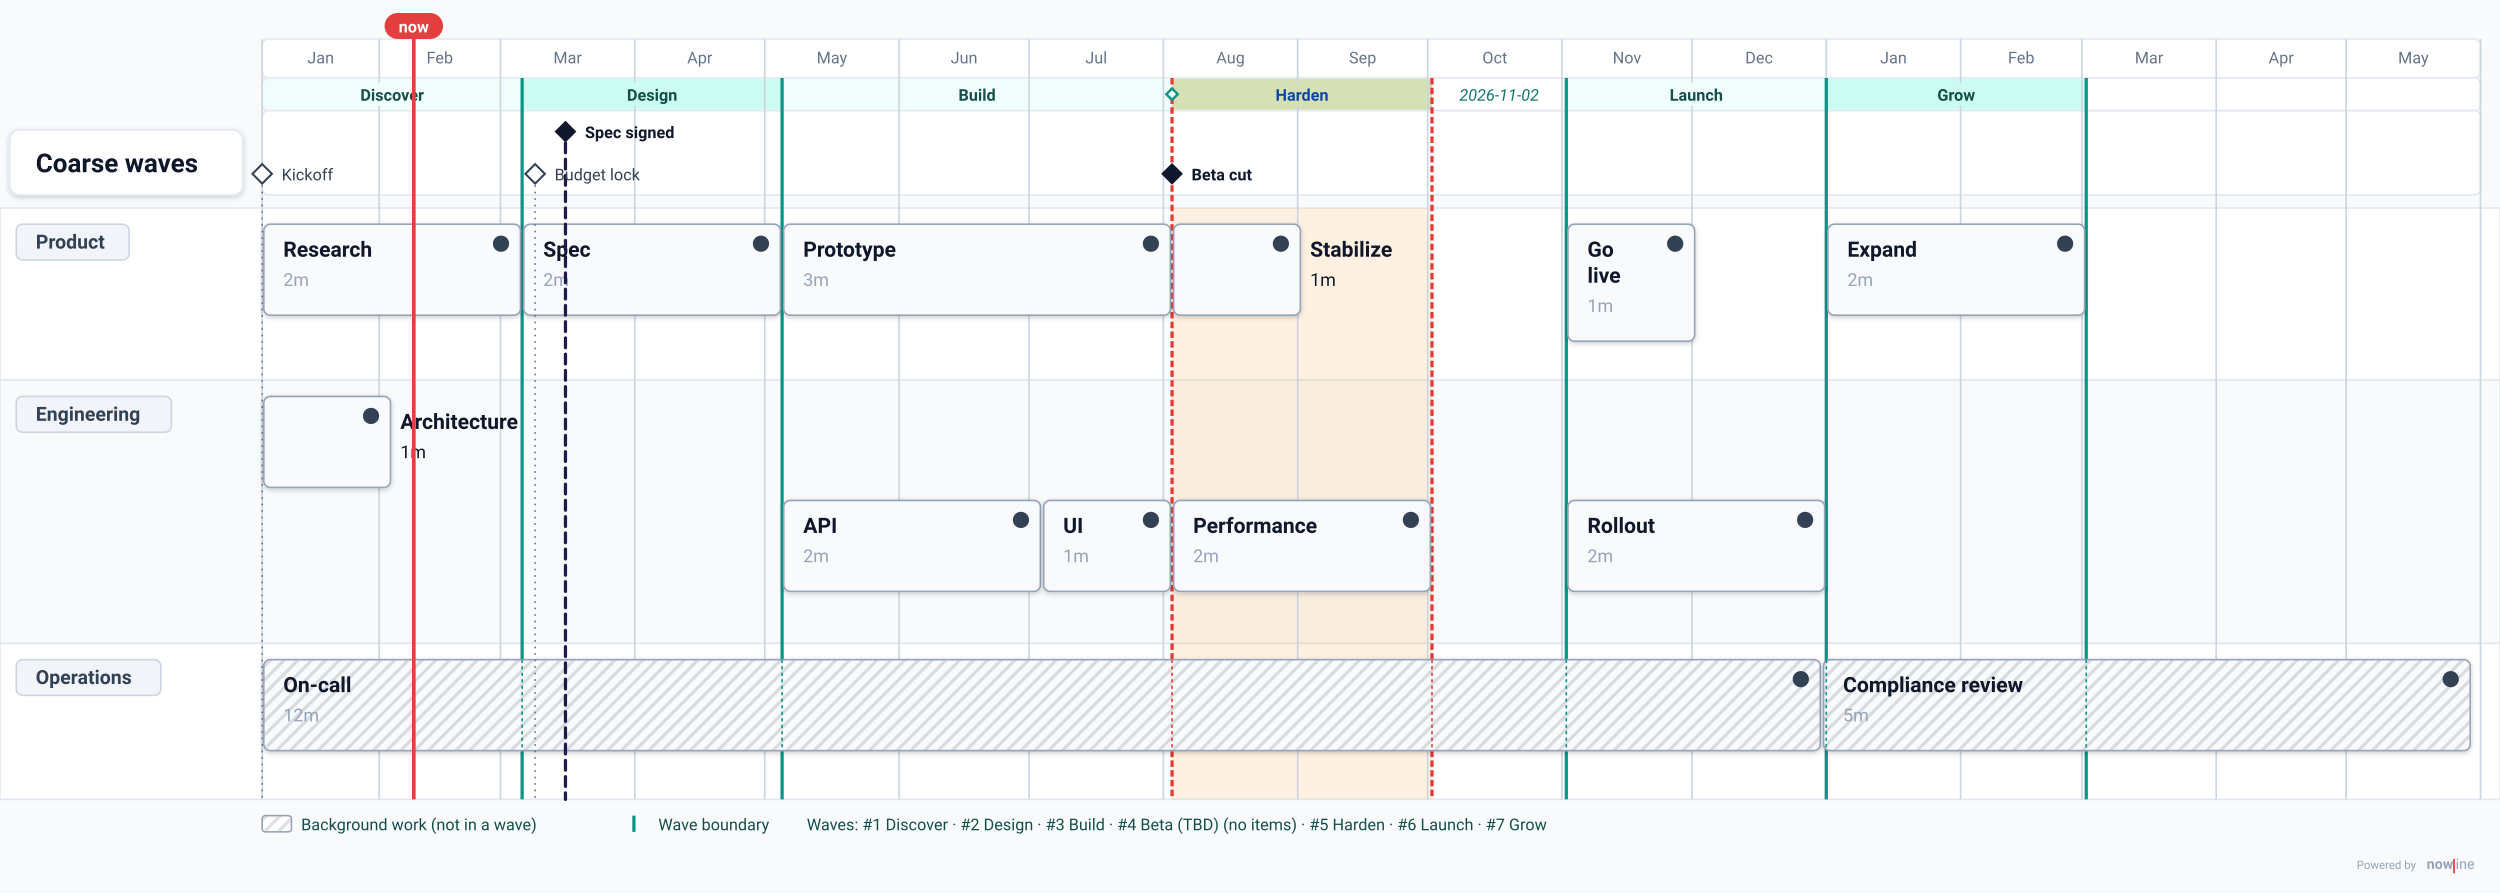
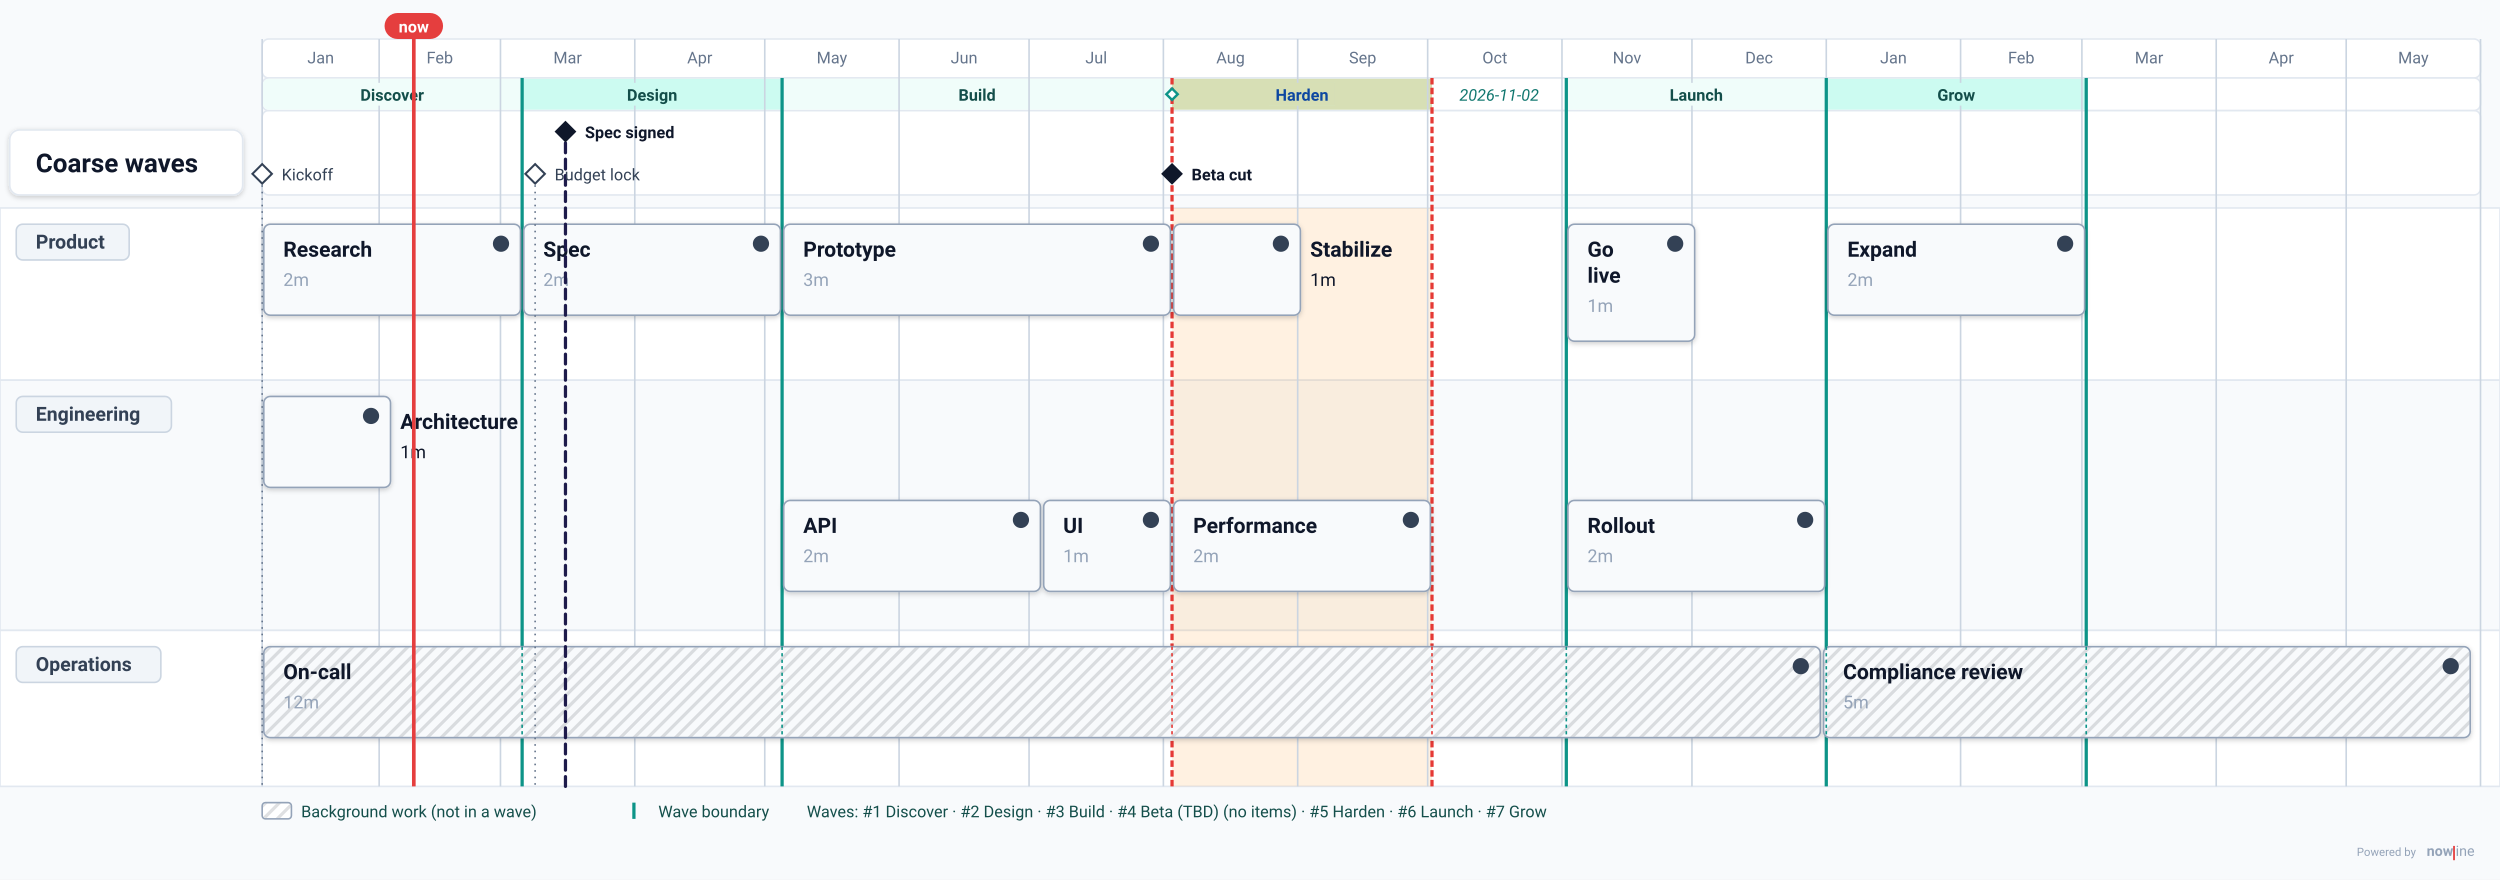
- <svg xmlns="http://www.w3.org/2000/svg" data-generator="nowline" data-theme="light" height="549.44" viewBox="0 0 1538.69 549.44" width="1538.69">
+ <svg xmlns="http://www.w3.org/2000/svg" data-generator="nowline" data-theme="light" height="541.44" viewBox="0 0 1538.69 541.44" width="1538.69">
  <defs>
    <filter height="200%" id="nl-0-root-shadow-subtle" width="200%" x="-50%" y="-50%">
      <feGaussianBlur in="SourceAlpha" stdDeviation="1.5" />
      <feOffset dx="0" dy="1" result="offsetblur" />
      <feComponentTransfer>
        <feFuncA type="linear" slope="0.2" />
      </feComponentTransfer>
      <feMerge>
        <feMergeNode />
        <feMergeNode in="SourceGraphic" />
      </feMerge>
    </filter>
    <filter height="200%" id="nl-0-root-shadow-soft" width="200%" x="-50%" y="-50%">
      <feGaussianBlur in="SourceAlpha" stdDeviation="5" />
      <feOffset dx="0" dy="3" result="offsetblur" />
      <feComponentTransfer>
        <feFuncA type="linear" slope="0.3" />
      </feComponentTransfer>
      <feMerge>
        <feMergeNode />
        <feMergeNode in="SourceGraphic" />
      </feMerge>
    </filter>
    <filter height="200%" id="nl-0-root-shadow-hard" width="200%" x="-50%" y="-50%">
      <feGaussianBlur in="SourceAlpha" stdDeviation="0" />
      <feOffset dx="2" dy="2" result="offsetblur" />
      <feComponentTransfer>
        <feFuncA type="linear" slope="0.45" />
      </feComponentTransfer>
      <feMerge>
        <feMergeNode />
        <feMergeNode in="SourceGraphic" />
      </feMerge>
    </filter>
    <marker id="nl-0-root-arrow" viewBox="0 0 10 10" refX="9" refY="5" markerWidth="7" markerHeight="7" orient="auto">
      <path d="M 0 0 L 10 5 L 0 10 z" fill="#475569" />
    </marker>
    <marker id="nl-0-root-arrow-light" viewBox="0 0 10 10" refX="9" refY="5" markerWidth="7" markerHeight="7" orient="auto">
      <path d="M 0 0 L 10 5 L 0 10 z" fill="#94a3b8" />
    </marker>
    <marker id="nl-0-root-arrow-dark" viewBox="0 0 10 10" refX="9" refY="5" markerWidth="7" markerHeight="7" orient="auto">
      <path d="M 0 0 L 10 5 L 0 10 z" fill="#0f172a" />
    </marker>
    <pattern height="6" id="nl-0-root-wave-hatch-dark" patternTransform="rotate(45)" patternUnits="userSpaceOnUse" width="6">
      <line opacity="0.13" stroke="#0f172a" stroke-width="2" x1="3" x2="3" y1="0" y2="6" />
    </pattern>
  </defs>
-   <rect fill="#f8fafc" height="549.44" width="1538.69" x="0" y="0" />
+   <rect fill="#f8fafc" height="541.44" width="1538.69" x="0" y="0" />
  <g data-layer="timeline">
    <rect fill="#ffffff" height="24" rx="4" ry="4" stroke="#e2e8f0" stroke-width="1" width="1365.33" x="161.36" y="24" />
    <rect fill="#ffffff" height="52" rx="4" ry="4" stroke="#e2e8f0" stroke-width="1" width="1365.33" x="161.36" y="68" />
    <text fill="#64748b" font-family="system-ui, -apple-system, &quot;Segoe UI&quot;, Roboto, sans-serif" font-size="10" text-anchor="middle" x="197.36" y="39">Jan</text>
    <text fill="#64748b" font-family="system-ui, -apple-system, &quot;Segoe UI&quot;, Roboto, sans-serif" font-size="10" text-anchor="middle" x="270.69" y="39">Feb</text>
    <text fill="#64748b" font-family="system-ui, -apple-system, &quot;Segoe UI&quot;, Roboto, sans-serif" font-size="10" text-anchor="middle" x="349.36" y="39">Mar</text>
    <text fill="#64748b" font-family="system-ui, -apple-system, &quot;Segoe UI&quot;, Roboto, sans-serif" font-size="10" text-anchor="middle" x="430.69" y="39">Apr</text>
    <text fill="#64748b" font-family="system-ui, -apple-system, &quot;Segoe UI&quot;, Roboto, sans-serif" font-size="10" text-anchor="middle" x="512.03" y="39">May</text>
    <text fill="#64748b" font-family="system-ui, -apple-system, &quot;Segoe UI&quot;, Roboto, sans-serif" font-size="10" text-anchor="middle" x="593.36" y="39">Jun</text>
    <text fill="#64748b" font-family="system-ui, -apple-system, &quot;Segoe UI&quot;, Roboto, sans-serif" font-size="10" text-anchor="middle" x="674.69" y="39">Jul</text>
    <text fill="#64748b" font-family="system-ui, -apple-system, &quot;Segoe UI&quot;, Roboto, sans-serif" font-size="10" text-anchor="middle" x="757.36" y="39">Aug</text>
    <text fill="#64748b" font-family="system-ui, -apple-system, &quot;Segoe UI&quot;, Roboto, sans-serif" font-size="10" text-anchor="middle" x="838.69" y="39">Sep</text>
    <text fill="#64748b" font-family="system-ui, -apple-system, &quot;Segoe UI&quot;, Roboto, sans-serif" font-size="10" text-anchor="middle" x="920.03" y="39">Oct</text>
    <text fill="#64748b" font-family="system-ui, -apple-system, &quot;Segoe UI&quot;, Roboto, sans-serif" font-size="10" text-anchor="middle" x="1001.36" y="39">Nov</text>
    <text fill="#64748b" font-family="system-ui, -apple-system, &quot;Segoe UI&quot;, Roboto, sans-serif" font-size="10" text-anchor="middle" x="1082.69" y="39">Dec</text>
    <text fill="#64748b" font-family="system-ui, -apple-system, &quot;Segoe UI&quot;, Roboto, sans-serif" font-size="10" text-anchor="middle" x="1165.36" y="39">Jan</text>
    <text fill="#64748b" font-family="system-ui, -apple-system, &quot;Segoe UI&quot;, Roboto, sans-serif" font-size="10" text-anchor="middle" x="1244.03" y="39">Feb</text>
    <text fill="#64748b" font-family="system-ui, -apple-system, &quot;Segoe UI&quot;, Roboto, sans-serif" font-size="10" text-anchor="middle" x="1322.69" y="39">Mar</text>
    <text fill="#64748b" font-family="system-ui, -apple-system, &quot;Segoe UI&quot;, Roboto, sans-serif" font-size="10" text-anchor="middle" x="1404.03" y="39">Apr</text>
    <text fill="#64748b" font-family="system-ui, -apple-system, &quot;Segoe UI&quot;, Roboto, sans-serif" font-size="10" text-anchor="middle" x="1485.36" y="39">May</text>
  </g>
  <g data-layer="wave-strip">
    <rect fill="#ffffff" height="20" rx="4" ry="4" stroke="#e2e8f0" stroke-width="1" width="1365.33" x="161.36" y="48" />
    <g data-id="discover">
      <path d="M165.36 48.5 H321.36 V67.5 H165.36 A3.5 3.5 0 0 1 161.86 64 V52 A3.5 3.5 0 0 1 165.36 48.5 Z" fill="#f0fdfa" />
    </g>
    <g data-id="design">
      <rect fill="#ccfbf1" height="19" width="160" x="321.36" y="48.5" />
    </g>
    <g data-id="build">
      <rect fill="#f0fdfa" height="19" width="240" x="481.36" y="48.5" />
    </g>
    <g data-id="harden">
      <rect fill="#ccfbf1" height="19" width="160" x="721.36" y="48.5" />
      <rect fill="#fb8c00" fill-opacity="0.25" height="19" width="160" x="721.36" y="48.5" />
    </g>
    <g data-id="launch">
      <rect fill="#f0fdfa" height="19" width="160" x="964.03" y="48.5" />
    </g>
    <g data-id="grow">
      <rect fill="#ccfbf1" height="19" width="160" x="1124.03" y="48.5" />
    </g>
  </g>
  <g data-id="product" data-layer="swimlane-bg">
    <rect fill="#ffffff" height="106" stroke="#e2e8f0" stroke-width="1" width="1538.69" x="0" y="128" />
  </g>
  <g data-id="eng" data-layer="swimlane-bg">
-     <rect fill="#f8fafc" height="162" stroke="#e2e8f0" stroke-width="1" width="1538.69" x="0" y="234" />
+     <rect fill="#f8fafc" height="154" stroke="#e2e8f0" stroke-width="1" width="1538.69" x="0" y="234" />
  </g>
  <g data-id="ops" data-layer="swimlane-bg">
-     <rect fill="#ffffff" height="96" stroke="#e2e8f0" stroke-width="1" width="1538.69" x="0" y="396" />
+     <rect fill="#ffffff" height="96" stroke="#e2e8f0" stroke-width="1" width="1538.69" x="0" y="388" />
  </g>
  <g data-layer="wave-bg">
-     <rect fill="#fb8c00" fill-opacity="0.12" height="364" width="160" x="721.36" y="128" />
+     <rect fill="#fb8c00" fill-opacity="0.12" height="356" width="160" x="721.36" y="128" />
  </g>
  <g data-layer="grid">
-     <line stroke="#cbd5e1" stroke-width="1" x1="161.36" x2="161.36" y1="24" y2="492" />
-     <line stroke="#cbd5e1" stroke-width="1" x1="233.36" x2="233.36" y1="24" y2="492" />
-     <line stroke="#cbd5e1" stroke-width="1" x1="308.03" x2="308.03" y1="24" y2="492" />
-     <line stroke="#cbd5e1" stroke-width="1" x1="390.69" x2="390.69" y1="24" y2="492" />
-     <line stroke="#cbd5e1" stroke-width="1" x1="470.69" x2="470.69" y1="24" y2="492" />
-     <line stroke="#cbd5e1" stroke-width="1" x1="553.36" x2="553.36" y1="24" y2="492" />
-     <line stroke="#cbd5e1" stroke-width="1" x1="633.36" x2="633.36" y1="24" y2="492" />
-     <line stroke="#cbd5e1" stroke-width="1" x1="716.03" x2="716.03" y1="24" y2="492" />
-     <line stroke="#cbd5e1" stroke-width="1" x1="798.69" x2="798.69" y1="24" y2="492" />
-     <line stroke="#cbd5e1" stroke-width="1" x1="878.69" x2="878.69" y1="24" y2="492" />
-     <line stroke="#cbd5e1" stroke-width="1" x1="961.36" x2="961.36" y1="24" y2="492" />
-     <line stroke="#cbd5e1" stroke-width="1" x1="1041.36" x2="1041.36" y1="24" y2="492" />
-     <line stroke="#cbd5e1" stroke-width="1" x1="1124.03" x2="1124.03" y1="24" y2="492" />
-     <line stroke="#cbd5e1" stroke-width="1" x1="1206.69" x2="1206.69" y1="24" y2="492" />
-     <line stroke="#cbd5e1" stroke-width="1" x1="1281.36" x2="1281.36" y1="24" y2="492" />
-     <line stroke="#cbd5e1" stroke-width="1" x1="1364.03" x2="1364.03" y1="24" y2="492" />
-     <line stroke="#cbd5e1" stroke-width="1" x1="1444.03" x2="1444.03" y1="24" y2="492" />
-     <line stroke="#cbd5e1" stroke-width="1" x1="1526.69" x2="1526.69" y1="24" y2="492" />
+     <line stroke="#cbd5e1" stroke-width="1" x1="161.36" x2="161.36" y1="24" y2="484" />
+     <line stroke="#cbd5e1" stroke-width="1" x1="233.36" x2="233.36" y1="24" y2="484" />
+     <line stroke="#cbd5e1" stroke-width="1" x1="308.03" x2="308.03" y1="24" y2="484" />
+     <line stroke="#cbd5e1" stroke-width="1" x1="390.69" x2="390.69" y1="24" y2="484" />
+     <line stroke="#cbd5e1" stroke-width="1" x1="470.69" x2="470.69" y1="24" y2="484" />
+     <line stroke="#cbd5e1" stroke-width="1" x1="553.36" x2="553.36" y1="24" y2="484" />
+     <line stroke="#cbd5e1" stroke-width="1" x1="633.36" x2="633.36" y1="24" y2="484" />
+     <line stroke="#cbd5e1" stroke-width="1" x1="716.03" x2="716.03" y1="24" y2="484" />
+     <line stroke="#cbd5e1" stroke-width="1" x1="798.69" x2="798.69" y1="24" y2="484" />
+     <line stroke="#cbd5e1" stroke-width="1" x1="878.69" x2="878.69" y1="24" y2="484" />
+     <line stroke="#cbd5e1" stroke-width="1" x1="961.36" x2="961.36" y1="24" y2="484" />
+     <line stroke="#cbd5e1" stroke-width="1" x1="1041.36" x2="1041.36" y1="24" y2="484" />
+     <line stroke="#cbd5e1" stroke-width="1" x1="1124.03" x2="1124.03" y1="24" y2="484" />
+     <line stroke="#cbd5e1" stroke-width="1" x1="1206.69" x2="1206.69" y1="24" y2="484" />
+     <line stroke="#cbd5e1" stroke-width="1" x1="1281.36" x2="1281.36" y1="24" y2="484" />
+     <line stroke="#cbd5e1" stroke-width="1" x1="1364.03" x2="1364.03" y1="24" y2="484" />
+     <line stroke="#cbd5e1" stroke-width="1" x1="1444.03" x2="1444.03" y1="24" y2="484" />
+     <line stroke="#cbd5e1" stroke-width="1" x1="1526.69" x2="1526.69" y1="24" y2="484" />
  </g>
  <g data-layer="wave-boundary">
-     <line stroke="#0d9488" stroke-width="2" x1="321.36" x2="321.36" y1="48" y2="492" />
-     <line stroke="#0d9488" stroke-width="2" x1="481.36" x2="481.36" y1="48" y2="492" />
-     <line stroke="#e53935" stroke-dasharray="4 2" stroke-width="2" x1="721.36" x2="721.36" y1="48" y2="492" />
-     <line stroke="#e53935" stroke-dasharray="4 2" stroke-width="2" x1="881.36" x2="881.36" y1="48" y2="492" />
-     <line stroke="#0d9488" stroke-width="2" x1="964.03" x2="964.03" y1="48" y2="492" />
-     <line stroke="#0d9488" stroke-width="2" x1="1124.03" x2="1124.03" y1="48" y2="492" />
-     <line stroke="#0d9488" stroke-width="2" x1="1284.03" x2="1284.03" y1="48" y2="492" />
+     <line stroke="#0d9488" stroke-width="2" x1="321.36" x2="321.36" y1="48" y2="484" />
+     <line stroke="#0d9488" stroke-width="2" x1="481.36" x2="481.36" y1="48" y2="484" />
+     <line stroke="#e53935" stroke-dasharray="4 2" stroke-width="2" x1="721.36" x2="721.36" y1="48" y2="484" />
+     <line stroke="#e53935" stroke-dasharray="4 2" stroke-width="2" x1="881.36" x2="881.36" y1="48" y2="484" />
+     <line stroke="#0d9488" stroke-width="2" x1="964.03" x2="964.03" y1="48" y2="484" />
+     <line stroke="#0d9488" stroke-width="2" x1="1124.03" x2="1124.03" y1="48" y2="484" />
+     <line stroke="#0d9488" stroke-width="2" x1="1284.03" x2="1284.03" y1="48" y2="484" />
  </g>
  <g data-layer="wave-labels">
    <rect fill="#f0fdfa" height="14" width="52.72" x="215" y="51" />
    <text fill="#134e4a" font-family="system-ui, -apple-system, &quot;Segoe UI&quot;, Roboto, sans-serif" font-size="10" font-weight="600" text-anchor="middle" x="241.36" y="62">Discover</text>
    <rect fill="#ccfbf1" height="14" width="40.54" x="381.09" y="51" />
    <text fill="#134e4a" font-family="system-ui, -apple-system, &quot;Segoe UI&quot;, Roboto, sans-serif" font-size="10" font-weight="600" text-anchor="middle" x="401.36" y="62">Design</text>
    <rect fill="#f0fdfa" height="14" width="34.45" x="584.14" y="51" />
    <text fill="#134e4a" font-family="system-ui, -apple-system, &quot;Segoe UI&quot;, Roboto, sans-serif" font-size="10" font-weight="600" text-anchor="middle" x="601.36" y="62">Build</text>
    <path d="M721.36 54.5 L724.86 58 L721.36 61.5 L717.86 58 Z" fill="#ffffff" stroke="#0d9488" stroke-width="1.5" />
    <rect fill="#ccfbf1" height="14" width="40.54" x="781.09" y="51" />
    <rect fill="#fb8c00" fill-opacity="0.25" height="14" width="40.54" x="781.09" y="51" />
    <text fill="#0d47a1" font-family="system-ui, -apple-system, &quot;Segoe UI&quot;, Roboto, sans-serif" font-size="10" font-weight="600" text-anchor="middle" x="801.36" y="62">Harden</text>
    <rect fill="#ffffff" height="14" width="62" x="891.69" y="51" />
    <text fill="#0f766e" font-family="system-ui, -apple-system, &quot;Segoe UI&quot;, Roboto, sans-serif" font-size="10" font-style="italic" text-anchor="middle" x="922.69" y="62">2026-11-02</text>
    <rect fill="#f0fdfa" height="14" width="40.54" x="1023.76" y="51" />
    <text fill="#134e4a" font-family="system-ui, -apple-system, &quot;Segoe UI&quot;, Roboto, sans-serif" font-size="10" font-weight="600" text-anchor="middle" x="1044.03" y="62">Launch</text>
    <rect fill="#ccfbf1" height="14" width="28.36" x="1189.85" y="51" />
    <text fill="#134e4a" font-family="system-ui, -apple-system, &quot;Segoe UI&quot;, Roboto, sans-serif" font-size="10" font-weight="600" text-anchor="middle" x="1204.03" y="62">Grow</text>
  </g>
  <g data-id="product" data-layer="swimlane">
    <rect fill="#f1f5f9" height="22" rx="4" ry="4" stroke="#cbd5e1" stroke-width="1" width="69.5" x="10" y="138" />
    <text fill="#334155" font-family="system-ui, -apple-system, &quot;Segoe UI&quot;, Roboto, sans-serif" font-size="12" font-weight="600" x="22" y="153">Product</text>
    <g data-id="research" data-layer="item">
      <rect fill="#f8fafc" filter="url(#nl-0-root-shadow-subtle)" height="56" rx="4" ry="4" stroke="#94a3b8" stroke-width="1" width="158" x="162.36" y="138" />
      <circle cx="308.36" cy="150" fill="#334155" r="5" />
      <text fill="#0f172a" font-family="system-ui, -apple-system, &quot;Segoe UI&quot;, Roboto, sans-serif" font-size="13" font-weight="600" x="174.36" y="158">Research</text>
      <text fill="#94a3b8" font-family="system-ui, -apple-system, &quot;Segoe UI&quot;, Roboto, sans-serif" font-size="11" x="174.36" y="176">2m</text>
    </g>
    <g data-id="spec" data-layer="item">
      <rect fill="#f8fafc" filter="url(#nl-0-root-shadow-subtle)" height="56" rx="4" ry="4" stroke="#94a3b8" stroke-width="1" width="158" x="322.36" y="138" />
      <circle cx="468.36" cy="150" fill="#334155" r="5" />
      <text fill="#0f172a" font-family="system-ui, -apple-system, &quot;Segoe UI&quot;, Roboto, sans-serif" font-size="13" font-weight="600" x="334.36" y="158">Spec</text>
      <text fill="#94a3b8" font-family="system-ui, -apple-system, &quot;Segoe UI&quot;, Roboto, sans-serif" font-size="11" x="334.36" y="176">2m</text>
    </g>
    <g data-id="prototype" data-layer="item">
      <rect fill="#f8fafc" filter="url(#nl-0-root-shadow-subtle)" height="56" rx="4" ry="4" stroke="#94a3b8" stroke-width="1" width="238" x="482.36" y="138" />
      <circle cx="708.36" cy="150" fill="#334155" r="5" />
      <text fill="#0f172a" font-family="system-ui, -apple-system, &quot;Segoe UI&quot;, Roboto, sans-serif" font-size="13" font-weight="600" x="494.36" y="158">Prototype</text>
      <text fill="#94a3b8" font-family="system-ui, -apple-system, &quot;Segoe UI&quot;, Roboto, sans-serif" font-size="11" x="494.36" y="176">3m</text>
    </g>
    <g data-id="stabilize" data-layer="item">
      <rect fill="#f8fafc" filter="url(#nl-0-root-shadow-subtle)" height="56" rx="4" ry="4" stroke="#94a3b8" stroke-width="1" width="78" x="722.36" y="138" />
      <circle cx="788.36" cy="150" fill="#334155" r="5" />
      <text fill="#0f172a" font-family="system-ui, -apple-system, &quot;Segoe UI&quot;, Roboto, sans-serif" font-size="13" font-weight="600" x="806.36" y="158">Stabilize</text>
      <text fill="#0f172a" font-family="system-ui, -apple-system, &quot;Segoe UI&quot;, Roboto, sans-serif" font-size="11" x="806.36" y="176">1m</text>
    </g>
    <g data-id="go-live" data-layer="item">
      <rect fill="#f8fafc" filter="url(#nl-0-root-shadow-subtle)" height="72" rx="4" ry="4" stroke="#94a3b8" stroke-width="1" width="78" x="965.03" y="138" />
      <circle cx="1031.03" cy="150" fill="#334155" r="5" />
      <text fill="#0f172a" font-family="system-ui, -apple-system, &quot;Segoe UI&quot;, Roboto, sans-serif" font-size="13" font-weight="600" x="977.03" y="158">Go</text>
      <text fill="#0f172a" font-family="system-ui, -apple-system, &quot;Segoe UI&quot;, Roboto, sans-serif" font-size="13" font-weight="600" x="977.03" y="174">live</text>
      <text fill="#94a3b8" font-family="system-ui, -apple-system, &quot;Segoe UI&quot;, Roboto, sans-serif" font-size="11" x="977.03" y="192">1m</text>
    </g>
    <g data-id="expand" data-layer="item">
      <rect fill="#f8fafc" filter="url(#nl-0-root-shadow-subtle)" height="56" rx="4" ry="4" stroke="#94a3b8" stroke-width="1" width="158" x="1125.03" y="138" />
      <circle cx="1271.03" cy="150" fill="#334155" r="5" />
      <text fill="#0f172a" font-family="system-ui, -apple-system, &quot;Segoe UI&quot;, Roboto, sans-serif" font-size="13" font-weight="600" x="1137.03" y="158">Expand</text>
      <text fill="#94a3b8" font-family="system-ui, -apple-system, &quot;Segoe UI&quot;, Roboto, sans-serif" font-size="11" x="1137.03" y="176">2m</text>
    </g>
  </g>
  <g data-id="eng" data-layer="swimlane">
    <rect fill="#f1f5f9" height="22" rx="4" ry="4" stroke="#cbd5e1" stroke-width="1" width="95.5" x="10" y="244" />
    <text fill="#334155" font-family="system-ui, -apple-system, &quot;Segoe UI&quot;, Roboto, sans-serif" font-size="12" font-weight="600" x="22" y="259">Engineering</text>
    <g data-id="arch" data-layer="item">
      <rect fill="#f8fafc" filter="url(#nl-0-root-shadow-subtle)" height="56" rx="4" ry="4" stroke="#94a3b8" stroke-width="1" width="78" x="162.36" y="244" />
      <circle cx="228.36" cy="256" fill="#334155" r="5" />
      <text fill="#0f172a" font-family="system-ui, -apple-system, &quot;Segoe UI&quot;, Roboto, sans-serif" font-size="13" font-weight="600" x="246.36" y="264">Architecture</text>
      <text fill="#0f172a" font-family="system-ui, -apple-system, &quot;Segoe UI&quot;, Roboto, sans-serif" font-size="11" x="246.36" y="282">1m</text>
    </g>
    <g data-layer="group">
      <g data-id="api" data-layer="item">
        <rect fill="#f8fafc" filter="url(#nl-0-root-shadow-subtle)" height="56" rx="4" ry="4" stroke="#94a3b8" stroke-width="1" width="158" x="482.36" y="308" />
        <circle cx="628.36" cy="320" fill="#334155" r="5" />
        <text fill="#0f172a" font-family="system-ui, -apple-system, &quot;Segoe UI&quot;, Roboto, sans-serif" font-size="13" font-weight="600" x="494.36" y="328">API</text>
        <text fill="#94a3b8" font-family="system-ui, -apple-system, &quot;Segoe UI&quot;, Roboto, sans-serif" font-size="11" x="494.36" y="346">2m</text>
      </g>
      <g data-id="ui" data-layer="item">
        <rect fill="#f8fafc" filter="url(#nl-0-root-shadow-subtle)" height="56" rx="4" ry="4" stroke="#94a3b8" stroke-width="1" width="78" x="642.36" y="308" />
        <circle cx="708.36" cy="320" fill="#334155" r="5" />
        <text fill="#0f172a" font-family="system-ui, -apple-system, &quot;Segoe UI&quot;, Roboto, sans-serif" font-size="13" font-weight="600" x="654.36" y="328">UI</text>
        <text fill="#94a3b8" font-family="system-ui, -apple-system, &quot;Segoe UI&quot;, Roboto, sans-serif" font-size="11" x="654.36" y="346">1m</text>
      </g>
    </g>
    <g data-id="perf" data-layer="item">
      <rect fill="#f8fafc" filter="url(#nl-0-root-shadow-subtle)" height="56" rx="4" ry="4" stroke="#94a3b8" stroke-width="1" width="158" x="722.36" y="308" />
      <circle cx="868.36" cy="320" fill="#334155" r="5" />
      <text fill="#0f172a" font-family="system-ui, -apple-system, &quot;Segoe UI&quot;, Roboto, sans-serif" font-size="13" font-weight="600" x="734.36" y="328">Performance</text>
      <text fill="#94a3b8" font-family="system-ui, -apple-system, &quot;Segoe UI&quot;, Roboto, sans-serif" font-size="11" x="734.36" y="346">2m</text>
    </g>
    <g data-id="rollout" data-layer="item">
      <rect fill="#f8fafc" filter="url(#nl-0-root-shadow-subtle)" height="56" rx="4" ry="4" stroke="#94a3b8" stroke-width="1" width="158" x="965.03" y="308" />
      <circle cx="1111.03" cy="320" fill="#334155" r="5" />
      <text fill="#0f172a" font-family="system-ui, -apple-system, &quot;Segoe UI&quot;, Roboto, sans-serif" font-size="13" font-weight="600" x="977.03" y="328">Rollout</text>
      <text fill="#94a3b8" font-family="system-ui, -apple-system, &quot;Segoe UI&quot;, Roboto, sans-serif" font-size="11" x="977.03" y="346">2m</text>
    </g>
  </g>
  <g data-id="ops" data-layer="swimlane">
-     <rect fill="#f1f5f9" height="22" rx="4" ry="4" stroke="#cbd5e1" stroke-width="1" width="89" x="10" y="406" />
-     <text fill="#334155" font-family="system-ui, -apple-system, &quot;Segoe UI&quot;, Roboto, sans-serif" font-size="12" font-weight="600" x="22" y="421">Operations</text>
+     <rect fill="#f1f5f9" height="22" rx="4" ry="4" stroke="#cbd5e1" stroke-width="1" width="89" x="10" y="398" />
+     <text fill="#334155" font-family="system-ui, -apple-system, &quot;Segoe UI&quot;, Roboto, sans-serif" font-size="12" font-weight="600" x="22" y="413">Operations</text>
    <g data-id="on-call" data-layer="item">
-       <rect fill="#f8fafc" filter="url(#nl-0-root-shadow-subtle)" height="56" rx="4" ry="4" stroke="#94a3b8" stroke-width="1" width="958" x="162.36" y="406" />
-       <rect fill="url(#nl-0-root-wave-hatch-dark)" height="55" rx="4" ry="4" width="957" x="162.86" y="406.5" />
-       <circle cx="1108.36" cy="418" fill="#334155" r="5" />
-       <text fill="#0f172a" font-family="system-ui, -apple-system, &quot;Segoe UI&quot;, Roboto, sans-serif" font-size="13" font-weight="600" x="174.36" y="426">On-call</text>
-       <text fill="#94a3b8" font-family="system-ui, -apple-system, &quot;Segoe UI&quot;, Roboto, sans-serif" font-size="11" x="174.36" y="444">12m</text>
+       <rect fill="#f8fafc" filter="url(#nl-0-root-shadow-subtle)" height="56" rx="4" ry="4" stroke="#94a3b8" stroke-width="1" width="958" x="162.36" y="398" />
+       <rect fill="url(#nl-0-root-wave-hatch-dark)" height="55" rx="4" ry="4" width="957" x="162.86" y="398.5" />
+       <circle cx="1108.36" cy="410" fill="#334155" r="5" />
+       <text fill="#0f172a" font-family="system-ui, -apple-system, &quot;Segoe UI&quot;, Roboto, sans-serif" font-size="13" font-weight="600" x="174.36" y="418">On-call</text>
+       <text fill="#94a3b8" font-family="system-ui, -apple-system, &quot;Segoe UI&quot;, Roboto, sans-serif" font-size="11" x="174.36" y="436">12m</text>
    </g>
    <g data-id="compliance" data-layer="item">
-       <rect fill="#f8fafc" filter="url(#nl-0-root-shadow-subtle)" height="56" rx="4" ry="4" stroke="#94a3b8" stroke-width="1" width="398" x="1122.36" y="406" />
-       <rect fill="url(#nl-0-root-wave-hatch-dark)" height="55" rx="4" ry="4" width="397" x="1122.86" y="406.5" />
-       <circle cx="1508.36" cy="418" fill="#334155" r="5" />
-       <text fill="#0f172a" font-family="system-ui, -apple-system, &quot;Segoe UI&quot;, Roboto, sans-serif" font-size="13" font-weight="600" x="1134.36" y="426">Compliance review</text>
-       <text fill="#94a3b8" font-family="system-ui, -apple-system, &quot;Segoe UI&quot;, Roboto, sans-serif" font-size="11" x="1134.36" y="444">5m</text>
+       <rect fill="#f8fafc" filter="url(#nl-0-root-shadow-subtle)" height="56" rx="4" ry="4" stroke="#94a3b8" stroke-width="1" width="398" x="1122.36" y="398" />
+       <rect fill="url(#nl-0-root-wave-hatch-dark)" height="55" rx="4" ry="4" width="397" x="1122.86" y="398.5" />
+       <circle cx="1508.36" cy="410" fill="#334155" r="5" />
+       <text fill="#0f172a" font-family="system-ui, -apple-system, &quot;Segoe UI&quot;, Roboto, sans-serif" font-size="13" font-weight="600" x="1134.36" y="418">Compliance review</text>
+       <text fill="#94a3b8" font-family="system-ui, -apple-system, &quot;Segoe UI&quot;, Roboto, sans-serif" font-size="11" x="1134.36" y="436">5m</text>
    </g>
  </g>
  <g data-layer="wave-cross">
-     <line stroke="#0d9488" stroke-dasharray="2 2" stroke-width="1" x1="321.36" x2="321.36" y1="406" y2="462" />
-     <line stroke="#0d9488" stroke-dasharray="2 2" stroke-width="1" x1="481.36" x2="481.36" y1="406" y2="462" />
-     <line stroke="#e53935" stroke-dasharray="2 2" stroke-width="1" x1="721.36" x2="721.36" y1="406" y2="462" />
-     <line stroke="#e53935" stroke-dasharray="2 2" stroke-width="1" x1="881.36" x2="881.36" y1="406" y2="462" />
-     <line stroke="#0d9488" stroke-dasharray="2 2" stroke-width="1" x1="964.03" x2="964.03" y1="406" y2="462" />
-     <line stroke="#0d9488" stroke-dasharray="2 2" stroke-width="1" x1="1124.03" x2="1124.03" y1="406" y2="462" />
-     <line stroke="#0d9488" stroke-dasharray="2 2" stroke-width="1" x1="1284.03" x2="1284.03" y1="406" y2="462" />
-   </g>
-   <line stroke="#64748b" stroke-dasharray="1 3" stroke-width="1" x1="161.36" x2="161.36" y1="114" y2="492" />
-   <line stroke="#64748b" stroke-dasharray="1 3" stroke-width="1" x1="329.36" x2="329.36" y1="114" y2="492" />
-   <line stroke="#1e1b4b" stroke-dasharray="6 4" stroke-linecap="round" stroke-width="2" x1="348.03" x2="348.03" y1="88" y2="492" />
+     <line stroke="#0d9488" stroke-dasharray="2 2" stroke-width="1" x1="321.36" x2="321.36" y1="398" y2="454" />
+     <line stroke="#0d9488" stroke-dasharray="2 2" stroke-width="1" x1="481.36" x2="481.36" y1="398" y2="454" />
+     <line stroke="#e53935" stroke-dasharray="2 2" stroke-width="1" x1="721.36" x2="721.36" y1="398" y2="454" />
+     <line stroke="#e53935" stroke-dasharray="2 2" stroke-width="1" x1="881.36" x2="881.36" y1="398" y2="454" />
+     <line stroke="#0d9488" stroke-dasharray="2 2" stroke-width="1" x1="964.03" x2="964.03" y1="398" y2="454" />
+     <line stroke="#0d9488" stroke-dasharray="2 2" stroke-width="1" x1="1124.03" x2="1124.03" y1="398" y2="454" />
+     <line stroke="#0d9488" stroke-dasharray="2 2" stroke-width="1" x1="1284.03" x2="1284.03" y1="398" y2="454" />
+   </g>
+   <line stroke="#64748b" stroke-dasharray="1 3" stroke-width="1" x1="161.36" x2="161.36" y1="114" y2="484" />
+   <line stroke="#64748b" stroke-dasharray="1 3" stroke-width="1" x1="329.36" x2="329.36" y1="114" y2="484" />
+   <line stroke="#1e1b4b" stroke-dasharray="6 4" stroke-linecap="round" stroke-width="2" x1="348.03" x2="348.03" y1="88" y2="484" />
  <g data-id="kickoff" data-layer="anchor">
    <path d="M161.36 101 L167.36 107 L161.36 113 L155.36 107 Z" fill="#ffffff" stroke="#334155" stroke-width="1.25" />
    <text fill="#334155" font-family="system-ui, -apple-system, &quot;Segoe UI&quot;, Roboto, sans-serif" font-size="10" x="173.36" y="111">Kickoff</text>
  </g>
  <g data-id="budget" data-layer="anchor">
    <path d="M329.36 101 L335.36 107 L329.36 113 L323.36 107 Z" fill="#ffffff" stroke="#334155" stroke-width="1.25" />
    <text fill="#334155" font-family="system-ui, -apple-system, &quot;Segoe UI&quot;, Roboto, sans-serif" font-size="10" x="341.36" y="111">Budget lock</text>
  </g>
  <g data-id="spec-signed" data-layer="milestone">
    <path d="M348.03 75 L354.03 81 L348.03 87 L342.03 81 Z" fill="#0f172a" stroke="#0f172a" stroke-width="1" />
    <text fill="#0f172a" font-family="system-ui, -apple-system, &quot;Segoe UI&quot;, Roboto, sans-serif" font-size="10" font-weight="600" x="360.03" y="85">Spec signed</text>
  </g>
  <g data-id="beta-cut" data-layer="milestone">
    <path d="M721.36 101 L727.36 107 L721.36 113 L715.36 107 Z" fill="#0f172a" stroke="#0f172a" stroke-width="1" />
    <text fill="#0f172a" font-family="system-ui, -apple-system, &quot;Segoe UI&quot;, Roboto, sans-serif" font-size="10" font-weight="600" x="733.36" y="111">Beta cut</text>
  </g>
  <g data-layer="nowline">
-     <line stroke="#e53e3e" stroke-width="2.25" x1="254.69" x2="254.69" y1="24" y2="492" />
+     <line stroke="#e53e3e" stroke-width="2.25" x1="254.69" x2="254.69" y1="24" y2="484" />
    <rect fill="#e53e3e" height="16" rx="8" ry="8" width="36" x="236.69" y="8" />
    <text fill="#ffffff" font-family="system-ui, -apple-system, &quot;Segoe UI&quot;, Roboto, sans-serif" font-size="10" font-weight="700" text-anchor="middle" x="254.69" y="20">now</text>
  </g>
  <g data-layer="wave-legend">
-     <rect fill="#ffffff" height="10" rx="2" ry="2" stroke="#94a3b8" stroke-width="1" width="18" x="161.36" y="502" />
-     <rect fill="url(#nl-0-root-wave-hatch-dark)" height="9" rx="2" ry="2" width="17" x="161.86" y="502.5" />
-     <text fill="#134e4a" font-family="system-ui, -apple-system, &quot;Segoe UI&quot;, Roboto, sans-serif" font-size="10" x="185.36" y="511">Background work (not in a wave)</text>
-     <line stroke="#0d9488" stroke-width="2" x1="390.16" x2="390.16" y1="502" y2="512" />
-     <text fill="#134e4a" font-family="system-ui, -apple-system, &quot;Segoe UI&quot;, Roboto, sans-serif" font-size="10" x="405.16" y="511">Wave boundary</text>
-     <text fill="#134e4a" font-family="system-ui, -apple-system, &quot;Segoe UI&quot;, Roboto, sans-serif" font-size="10" x="496.56" y="511">Waves: #1 Discover · #2 Design · #3 Build · #4 Beta (TBD) (no items) · #5 Harden · #6 Launch · #7 Grow</text>
+     <rect fill="#ffffff" height="10" rx="2" ry="2" stroke="#94a3b8" stroke-width="1" width="18" x="161.36" y="494" />
+     <rect fill="url(#nl-0-root-wave-hatch-dark)" height="9" rx="2" ry="2" width="17" x="161.86" y="494.5" />
+     <text fill="#134e4a" font-family="system-ui, -apple-system, &quot;Segoe UI&quot;, Roboto, sans-serif" font-size="10" x="185.36" y="503">Background work (not in a wave)</text>
+     <line stroke="#0d9488" stroke-width="2" x1="390.16" x2="390.16" y1="494" y2="504" />
+     <text fill="#134e4a" font-family="system-ui, -apple-system, &quot;Segoe UI&quot;, Roboto, sans-serif" font-size="10" x="405.16" y="503">Wave boundary</text>
+     <text fill="#134e4a" font-family="system-ui, -apple-system, &quot;Segoe UI&quot;, Roboto, sans-serif" font-size="10" x="496.56" y="503">Waves: #1 Discover · #2 Design · #3 Build · #4 Beta (TBD) (no items) · #5 Harden · #6 Launch · #7 Grow</text>
  </g>
  <g data-id="nl-0-root-header" data-layer="header">
    <rect fill="#ffffff" filter="url(#nl-0-root-shadow-subtle)" height="40" rx="6" ry="6" stroke="#e2e8f0" stroke-width="1" width="143.36" x="6" y="80" />
    <text fill="#0f172a" font-family="system-ui, -apple-system, &quot;Segoe UI&quot;, Roboto, sans-serif" font-size="16" font-weight="600" x="22" y="106">Coarse waves</text>
  </g>
  <a aria-label="Powered by nowline" href="https://nowline.io" rel="noopener" target="_blank">
    <g data-layer="attribution">
-       <g transform="translate(1450.53 526) scale(0.22)">
+       <g transform="translate(1450.53 518) scale(0.22)">
        <text fill="#94a3b8" font-family="system-ui, -apple-system, &quot;Segoe UI&quot;, Roboto, sans-serif" font-size="32" font-weight="400" x="0" y="40">Powered by</text>
        <text fill="#94a3b8" font-family="system-ui, -apple-system, &quot;Segoe UI&quot;, Roboto, sans-serif" font-size="40" font-weight="700" x="195.6" y="40">now</text>
        <rect fill="#e53e3e" height="40" width="5" x="269.6" y="12" />
        <text fill="#94a3b8" font-family="system-ui, -apple-system, &quot;Segoe UI&quot;, Roboto, sans-serif" font-size="40" font-weight="400" x="276.6" y="40">ine</text>
      </g>
    </g>
  </a>
</svg>
